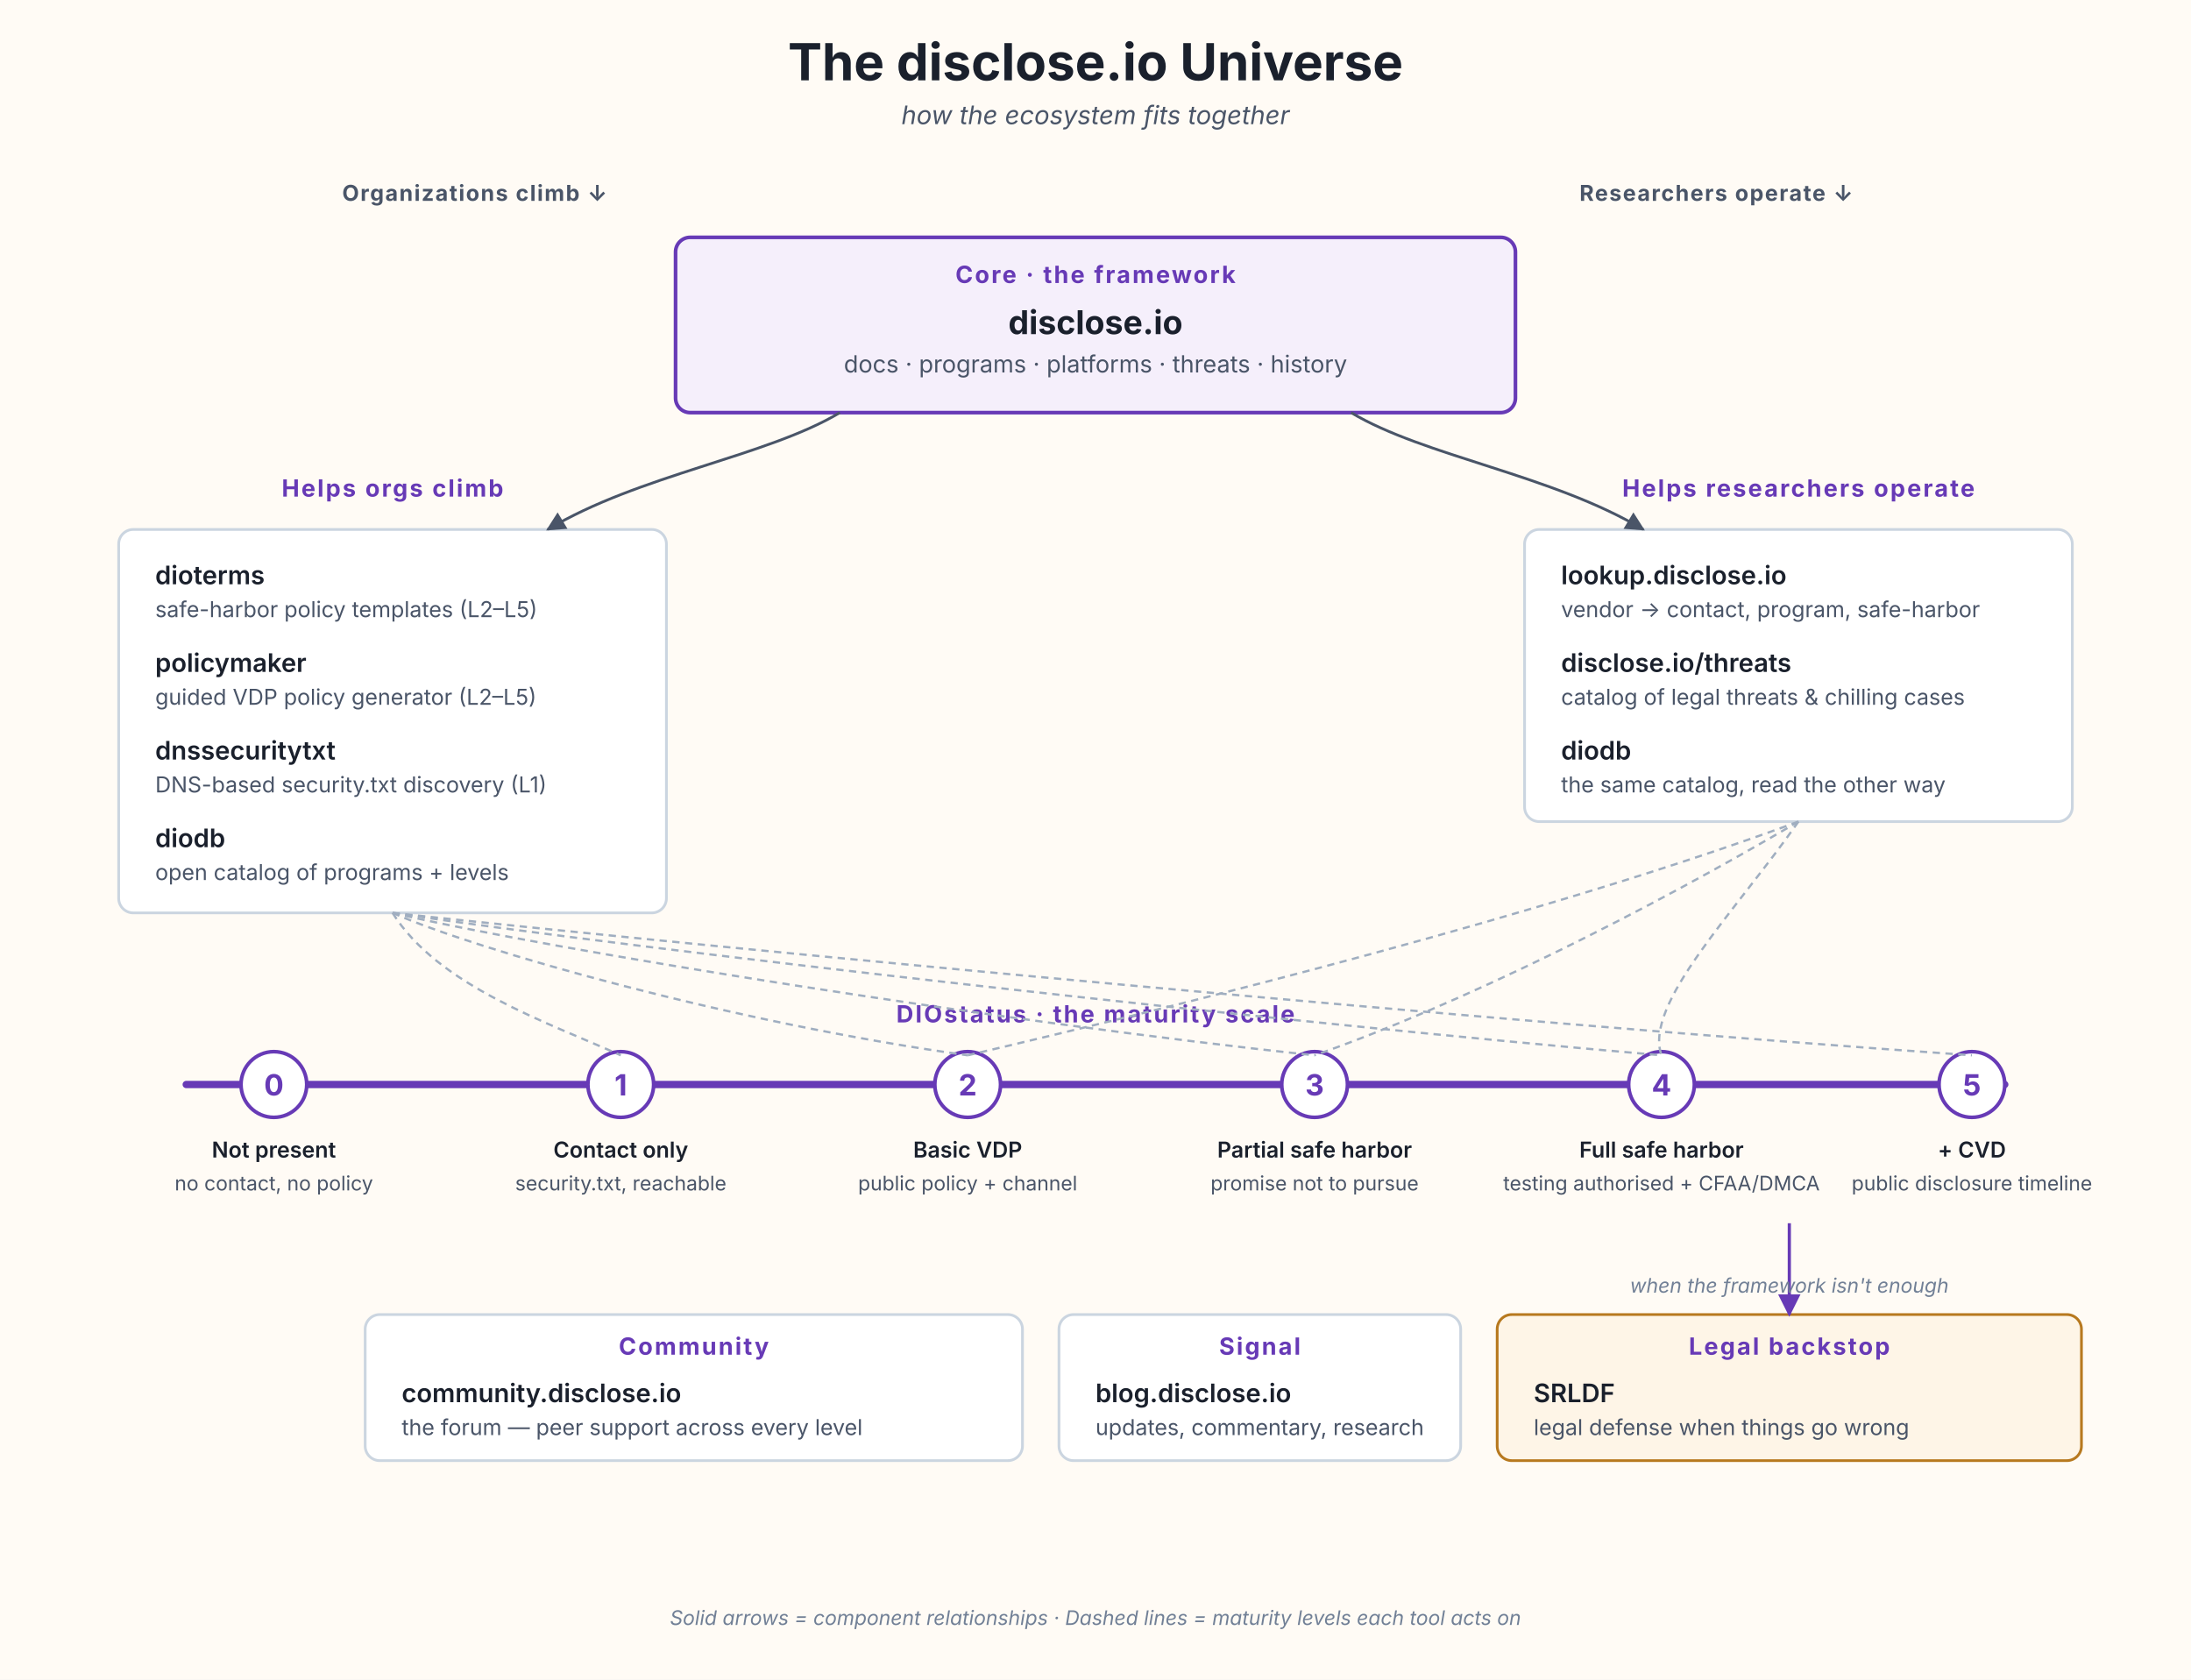
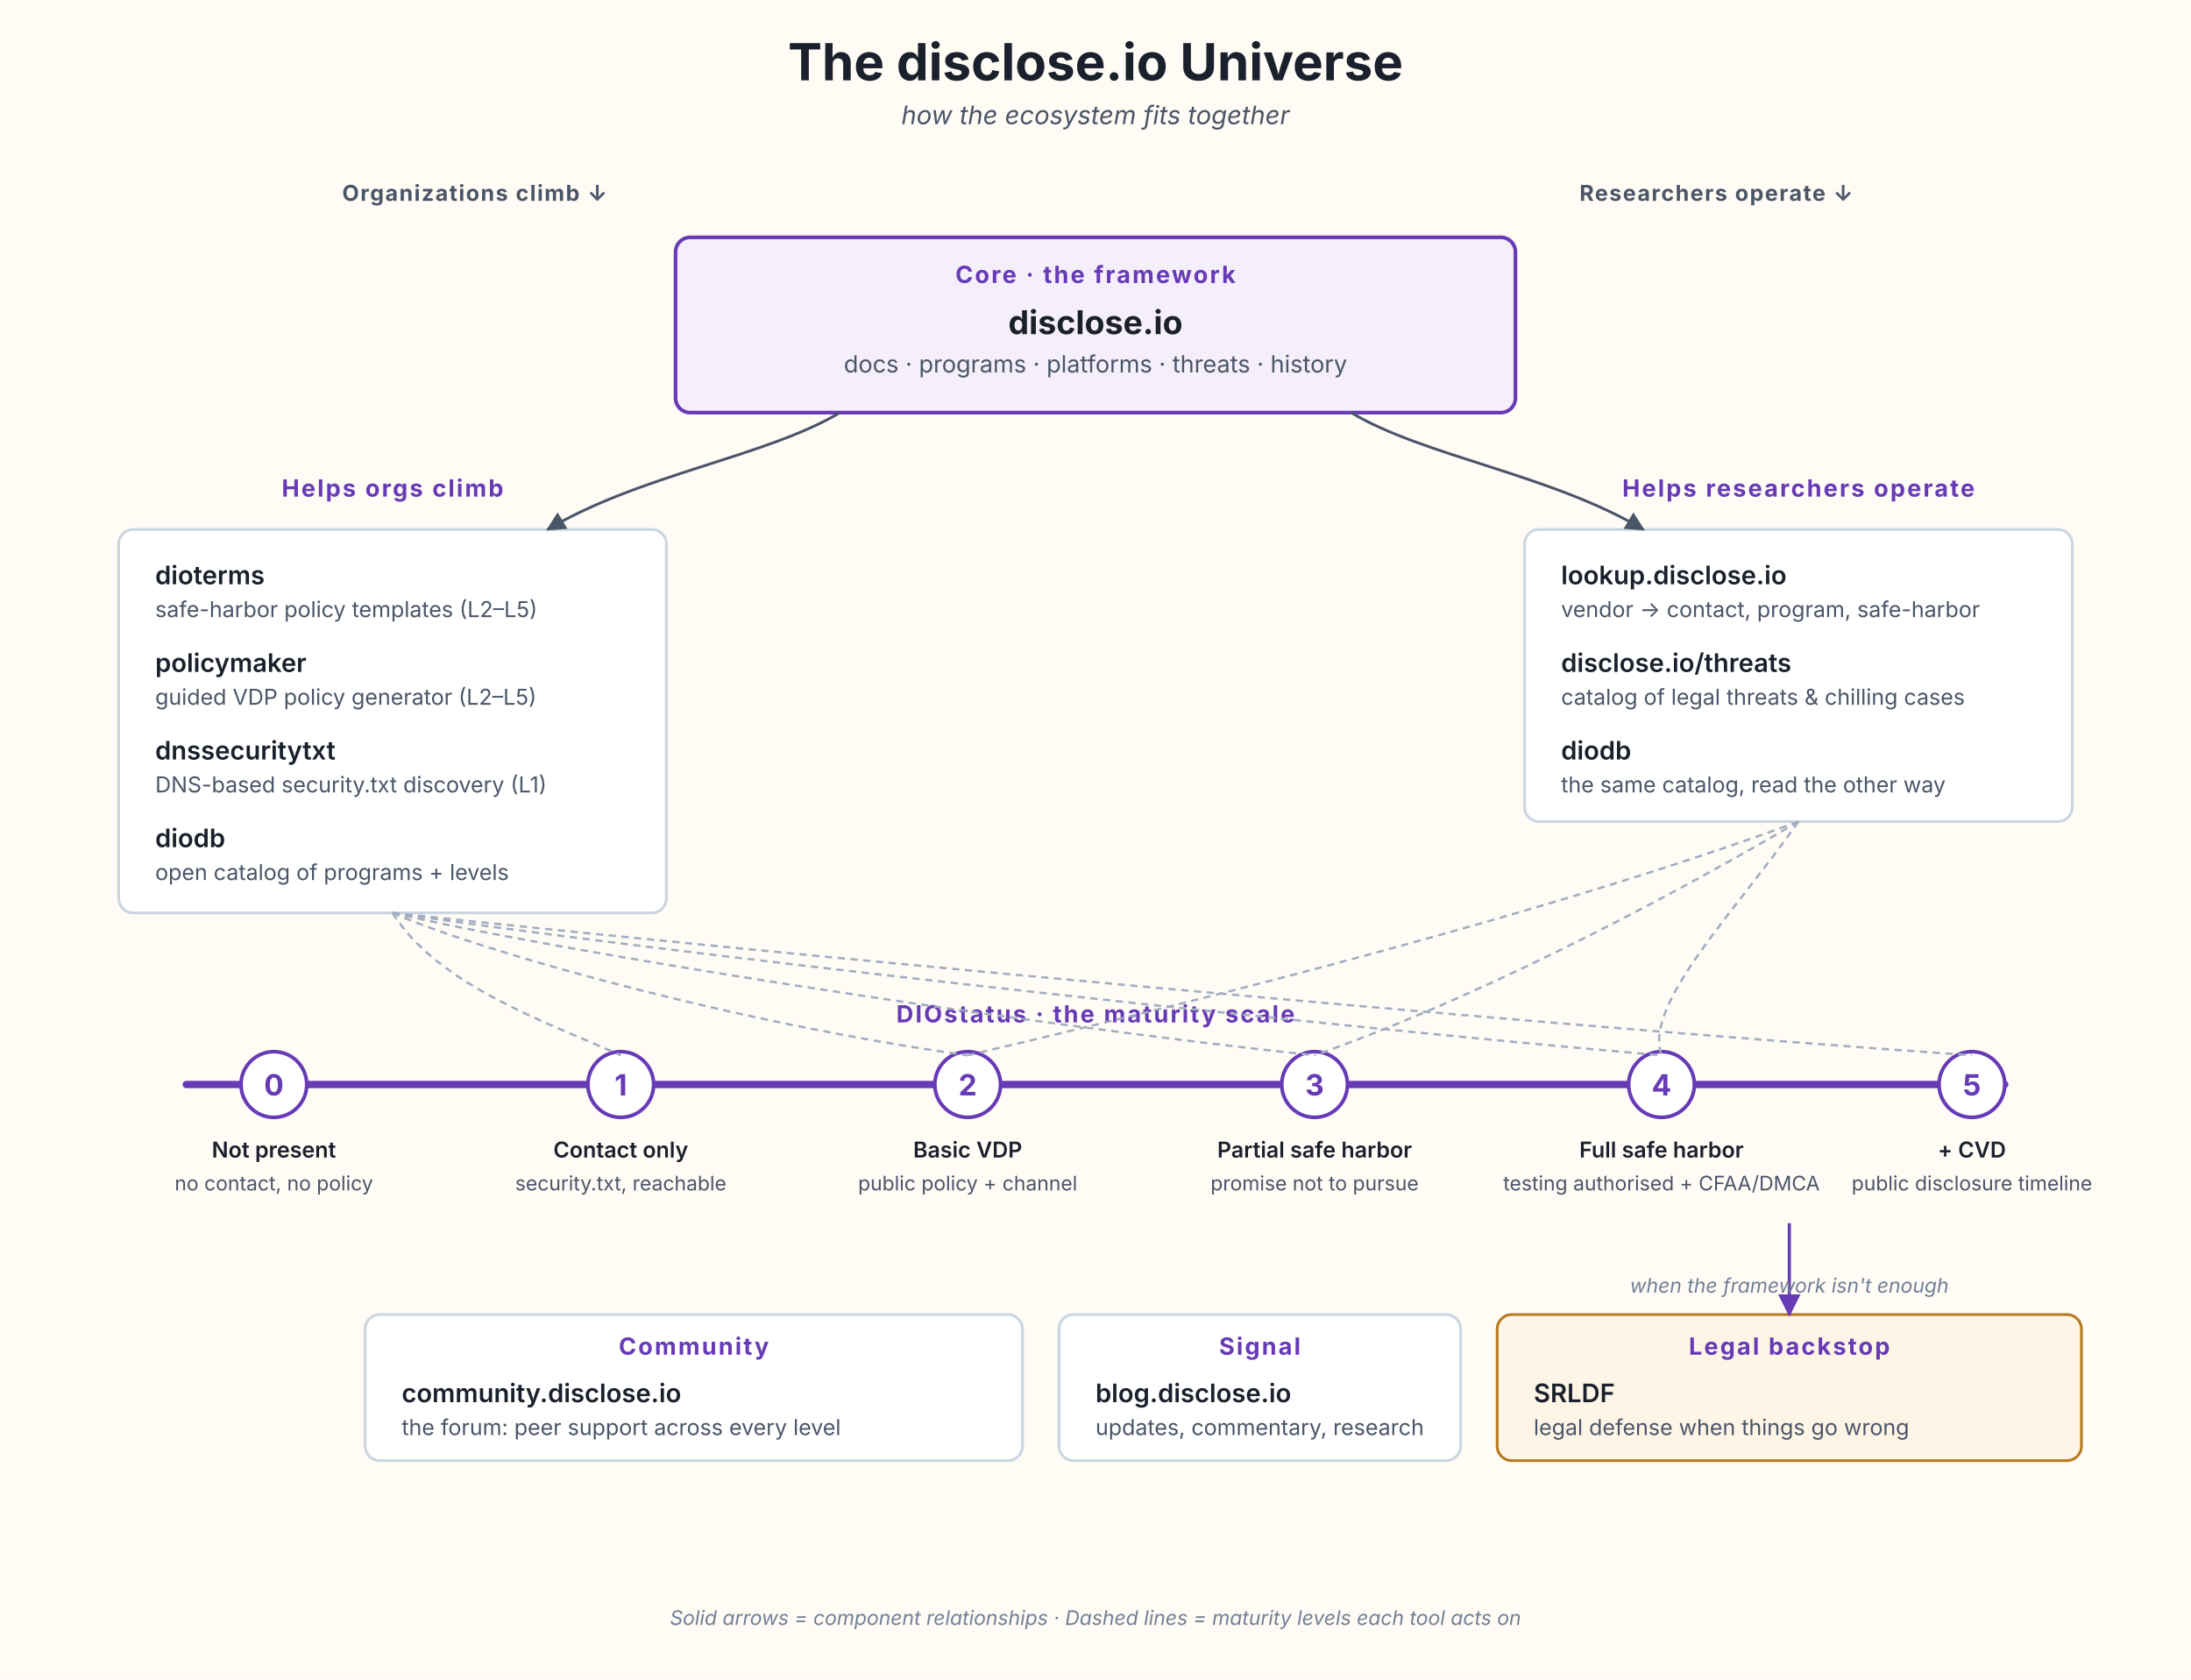
<svg xmlns="http://www.w3.org/2000/svg" viewBox="0 0 1200 920" role="img" aria-labelledby="title desc" font-family="ui-sans-serif, system-ui, -apple-system, sans-serif">
  <defs>
    <marker id="arrow" viewBox="0 0 10 10" refX="9" refY="5" markerWidth="7" markerHeight="7" orient="auto-start-reverse">
      <path d="M0,0 L10,5 L0,10 z" fill="#4A5568" />
    </marker>
    <marker id="arrow-purple" viewBox="0 0 10 10" refX="9" refY="5" markerWidth="7" markerHeight="7" orient="auto-start-reverse">
      <path d="M0,0 L10,5 L0,10 z" fill="#673AB6" />
    </marker>
  </defs>
  <style>
    .bg { fill: #FFFBF5; }
    .title-main { font-size: 28px; font-weight: 700; fill: #1A202C; }
    .title-sub  { font-size: 14px; fill: #4A5568; font-style: italic; }
    .group-label { font-size: 13px; font-weight: 700; fill: #673AB6; letter-spacing: 0.08em; text-transform: uppercase; }
    .box { fill: #FFFFFF; stroke: #CBD5E0; stroke-width: 1.5; }
    .box-core { fill: #F5EFFB; stroke: #673AB6; stroke-width: 2; }
    .box-safety { fill: #FEF5E7; stroke: #B7791F; stroke-width: 1.5; }
    .item-name { font-size: 14px; font-weight: 600; fill: #1A202C; }
    .item-desc { font-size: 12px; fill: #4A5568; }
    .core-name { font-size: 18px; font-weight: 700; fill: #1A202C; }
    .core-desc { font-size: 13px; fill: #4A5568; }
    .edge { fill: none; stroke: #4A5568; stroke-width: 1.5; }
    .edge-dash { fill: none; stroke: #A0AEC0; stroke-width: 1.25; stroke-dasharray: 4 3; }
    .edge-purple { fill: none; stroke: #673AB6; stroke-width: 1.75; }
    .ladder-bar { fill: #673AB6; }
    .ladder-step { fill: #FFFFFF; stroke: #673AB6; stroke-width: 2; }
    .ladder-num { font-size: 16px; font-weight: 700; fill: #673AB6; }
    .ladder-name { font-size: 12px; font-weight: 600; fill: #1A202C; }
    .ladder-desc { font-size: 11px; fill: #4A5568; }
    .audience { font-size: 12px; font-weight: 700; fill: #4A5568; letter-spacing: 0.06em; text-transform: uppercase; }
    .note { font-size: 11px; fill: #718096; font-style: italic; }
  </style>
  <rect class="bg" width="1200" height="920" />
  <text class="title-main" x="600" y="44" text-anchor="middle">The disclose.io Universe</text>
  <text class="title-sub" x="600" y="68" text-anchor="middle">how the ecosystem fits together</text>
  <text class="audience" x="260" y="110" text-anchor="middle">Organizations climb ↓</text>
  <text class="audience" x="940" y="110" text-anchor="middle">Researchers operate ↓</text>
  <g>
    <rect class="box-core" x="370" y="130" width="460" height="96" rx="8" />
    <text class="group-label" x="600" y="155" text-anchor="middle">Core · the framework</text>
    <text class="core-name" x="600" y="183" text-anchor="middle">disclose.io</text>
    <text class="core-desc" x="600" y="204" text-anchor="middle">docs · programs · platforms · threats · history</text>
  </g>
  <g>
    <text class="group-label" x="215" y="272" text-anchor="middle">Helps orgs climb</text>
    <rect class="box" x="65" y="290" width="300" height="210" rx="8" />
    <text class="item-name" x="85" y="320">dioterms</text>
    <text class="item-desc" x="85" y="338">safe-harbor policy templates (L2–L5)</text>
    <text class="item-name" x="85" y="368">policymaker</text>
    <text class="item-desc" x="85" y="386">guided VDP policy generator (L2–L5)</text>
    <text class="item-name" x="85" y="416">dnssecuritytxt</text>
    <text class="item-desc" x="85" y="434">DNS-based security.txt discovery (L1)</text>
    <text class="item-name" x="85" y="464">diodb</text>
    <text class="item-desc" x="85" y="482">open catalog of programs + levels</text>
  </g>
  <g>
    <text class="group-label" x="985" y="272" text-anchor="middle">Helps researchers operate</text>
    <rect class="box" x="835" y="290" width="300" height="160" rx="8" />
    <text class="item-name" x="855" y="320">lookup.disclose.io</text>
    <text class="item-desc" x="855" y="338">vendor → contact, program, safe-harbor</text>
    <text class="item-name" x="855" y="368">disclose.io/threats</text>
    <text class="item-desc" x="855" y="386">catalog of legal threats &amp; chilling cases</text>
    <text class="item-name" x="855" y="416">diodb</text>
    <text class="item-desc" x="855" y="434">the same catalog, read the other way</text>
  </g>
  <path class="edge" d="M 460 226 C 420 250, 350 260, 300 290" marker-end="url(#arrow)" />
  <path class="edge" d="M 740 226 C 780 250, 850 260, 900 290" marker-end="url(#arrow)" />
  <g transform="translate(0, 560)">
    <text class="group-label" x="600" y="0" text-anchor="middle">DIOstatus · the maturity scale</text>
    <rect class="ladder-bar" x="100" y="32" width="1000" height="4" rx="2" />
    <g>
      <circle class="ladder-step" cx="150" cy="34" r="18" />
      <text class="ladder-num" x="150" y="40" text-anchor="middle">0</text>
      <text class="ladder-name" x="150" y="74" text-anchor="middle">Not present</text>
      <text class="ladder-desc" x="150" y="92" text-anchor="middle">no contact, no policy</text>
    </g>
    <g>
      <circle class="ladder-step" cx="340" cy="34" r="18" />
      <text class="ladder-num" x="340" y="40" text-anchor="middle">1</text>
      <text class="ladder-name" x="340" y="74" text-anchor="middle">Contact only</text>
      <text class="ladder-desc" x="340" y="92" text-anchor="middle">security.txt, reachable</text>
    </g>
    <g>
      <circle class="ladder-step" cx="530" cy="34" r="18" />
      <text class="ladder-num" x="530" y="40" text-anchor="middle">2</text>
      <text class="ladder-name" x="530" y="74" text-anchor="middle">Basic VDP</text>
      <text class="ladder-desc" x="530" y="92" text-anchor="middle">public policy + channel</text>
    </g>
    <g>
      <circle class="ladder-step" cx="720" cy="34" r="18" />
      <text class="ladder-num" x="720" y="40" text-anchor="middle">3</text>
      <text class="ladder-name" x="720" y="74" text-anchor="middle">Partial safe harbor</text>
      <text class="ladder-desc" x="720" y="92" text-anchor="middle">promise not to pursue</text>
    </g>
    <g>
      <circle class="ladder-step" cx="910" cy="34" r="18" />
      <text class="ladder-num" x="910" y="40" text-anchor="middle">4</text>
      <text class="ladder-name" x="910" y="74" text-anchor="middle">Full safe harbor</text>
      <text class="ladder-desc" x="910" y="92" text-anchor="middle">testing authorised + CFAA/DMCA</text>
    </g>
    <g>
      <circle class="ladder-step" cx="1080" cy="34" r="18" />
      <text class="ladder-num" x="1080" y="40" text-anchor="middle">5</text>
      <text class="ladder-name" x="1080" y="74" text-anchor="middle">+ CVD</text>
      <text class="ladder-desc" x="1080" y="92" text-anchor="middle">public disclosure timeline</text>
    </g>
  </g>
  <path class="edge-dash" d="M 215 500 C 240 540, 300 560, 340 578" />
  <path class="edge-dash" d="M 215 500 C 260 520, 400 560, 530 578" />
  <path class="edge-dash" d="M 215 500 C 300 520, 550 560, 720 578" />
  <path class="edge-dash" d="M 215 500 C 350 520, 700 560, 910 578" />
  <path class="edge-dash" d="M 215 500 C 400 520, 820 560, 1080 578" />
  <path class="edge-dash" d="M 985 450 C 950 500, 900 550, 910 578" />
  <path class="edge-dash" d="M 985 450 C 900 500, 800 550, 720 578" />
  <path class="edge-dash" d="M 985 450 C 850 500, 650 550, 530 578" />
  <g transform="translate(0, 720)">
    <rect class="box" x="200" y="0" width="360" height="80" rx="8" />
    <text class="group-label" x="380" y="22" text-anchor="middle">Community</text>
    <text class="item-name" x="220" y="48">community.disclose.io</text>
-     <text class="item-desc" x="220" y="66">the forum — peer support across every level</text>
+     <text class="item-desc" x="220" y="66">the forum: peer support across every level</text>
  </g>
  <g transform="translate(0, 720)">
    <rect class="box" x="580" y="0" width="220" height="80" rx="8" />
    <text class="group-label" x="690" y="22" text-anchor="middle">Signal</text>
    <text class="item-name" x="600" y="48">blog.disclose.io</text>
    <text class="item-desc" x="600" y="66">updates, commentary, research</text>
  </g>
  <g transform="translate(0, 720)">
    <rect class="box-safety" x="820" y="0" width="320" height="80" rx="8" />
    <text class="group-label" x="980" y="22" text-anchor="middle" fill="#B7791F">Legal backstop</text>
    <text class="item-name" x="840" y="48">SRLDF</text>
    <text class="item-desc" x="840" y="66">legal defense when things go wrong</text>
  </g>
  <path class="edge-purple" d="M 980 670 C 980 690, 980 705, 980 720" marker-end="url(#arrow-purple)" />
  <text class="note" x="980" y="708" text-anchor="middle">when the framework isn't enough</text>
  <text class="note" x="600" y="890" text-anchor="middle">
    Solid arrows = component relationships · Dashed lines = maturity levels each tool acts on
  </text>
</svg>
